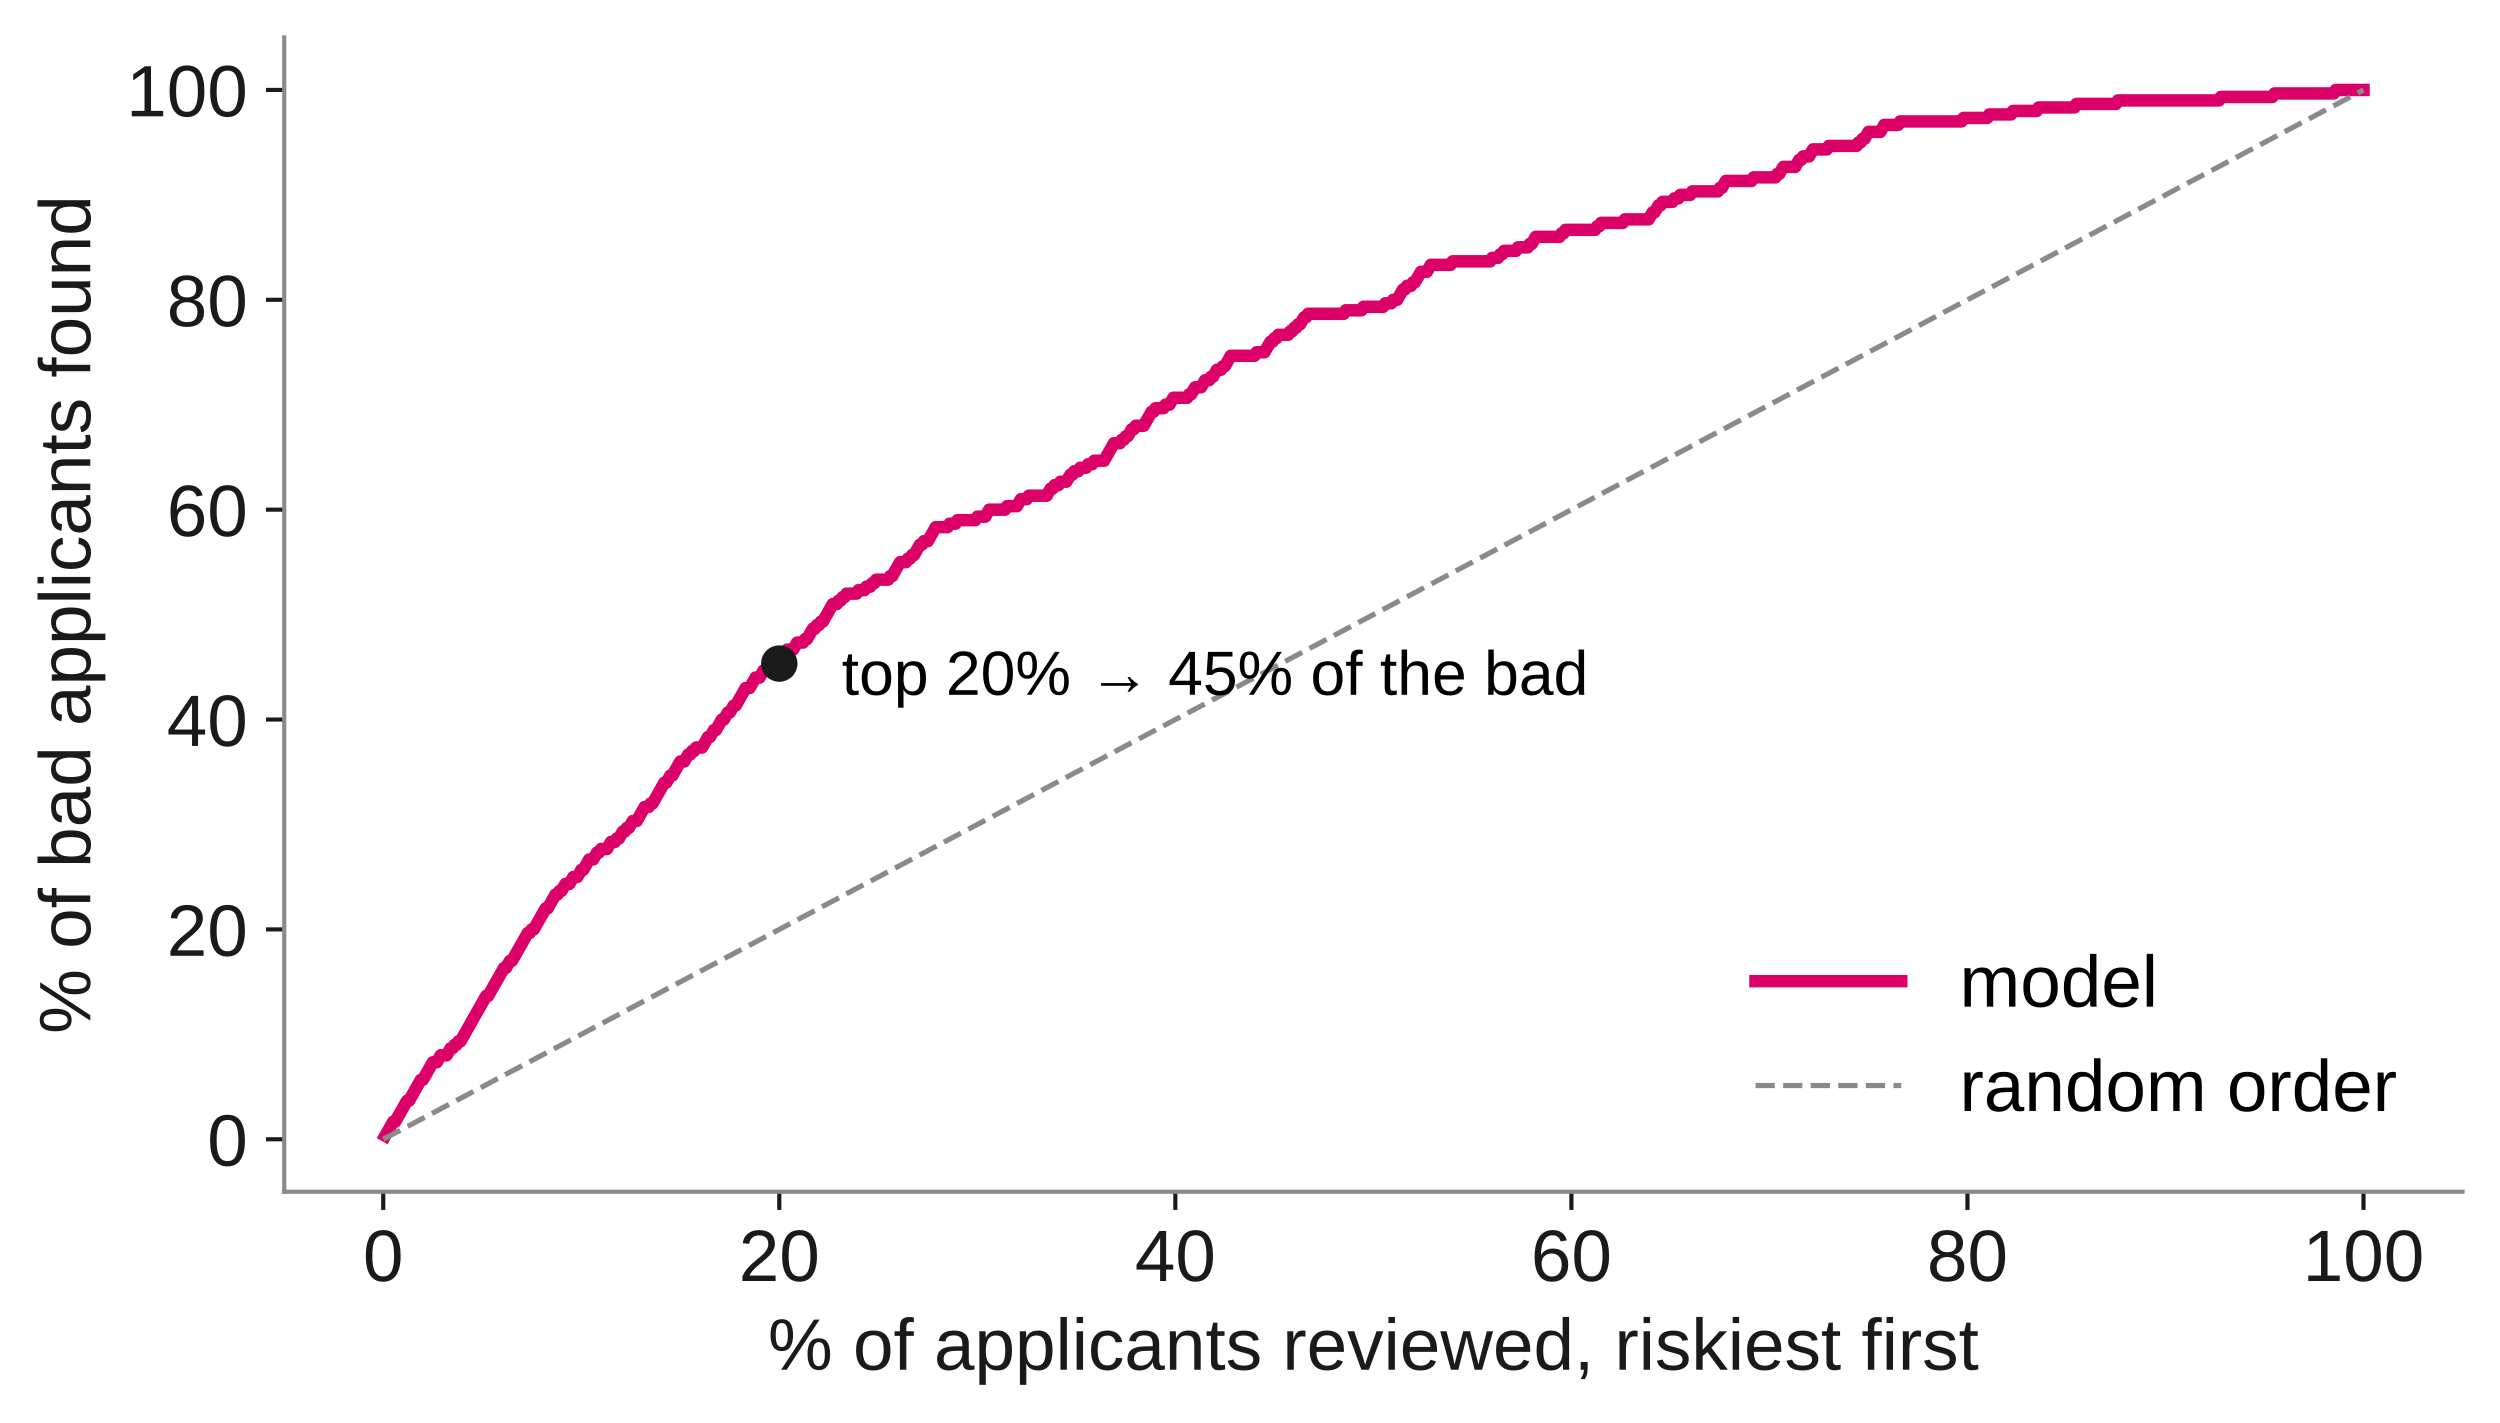
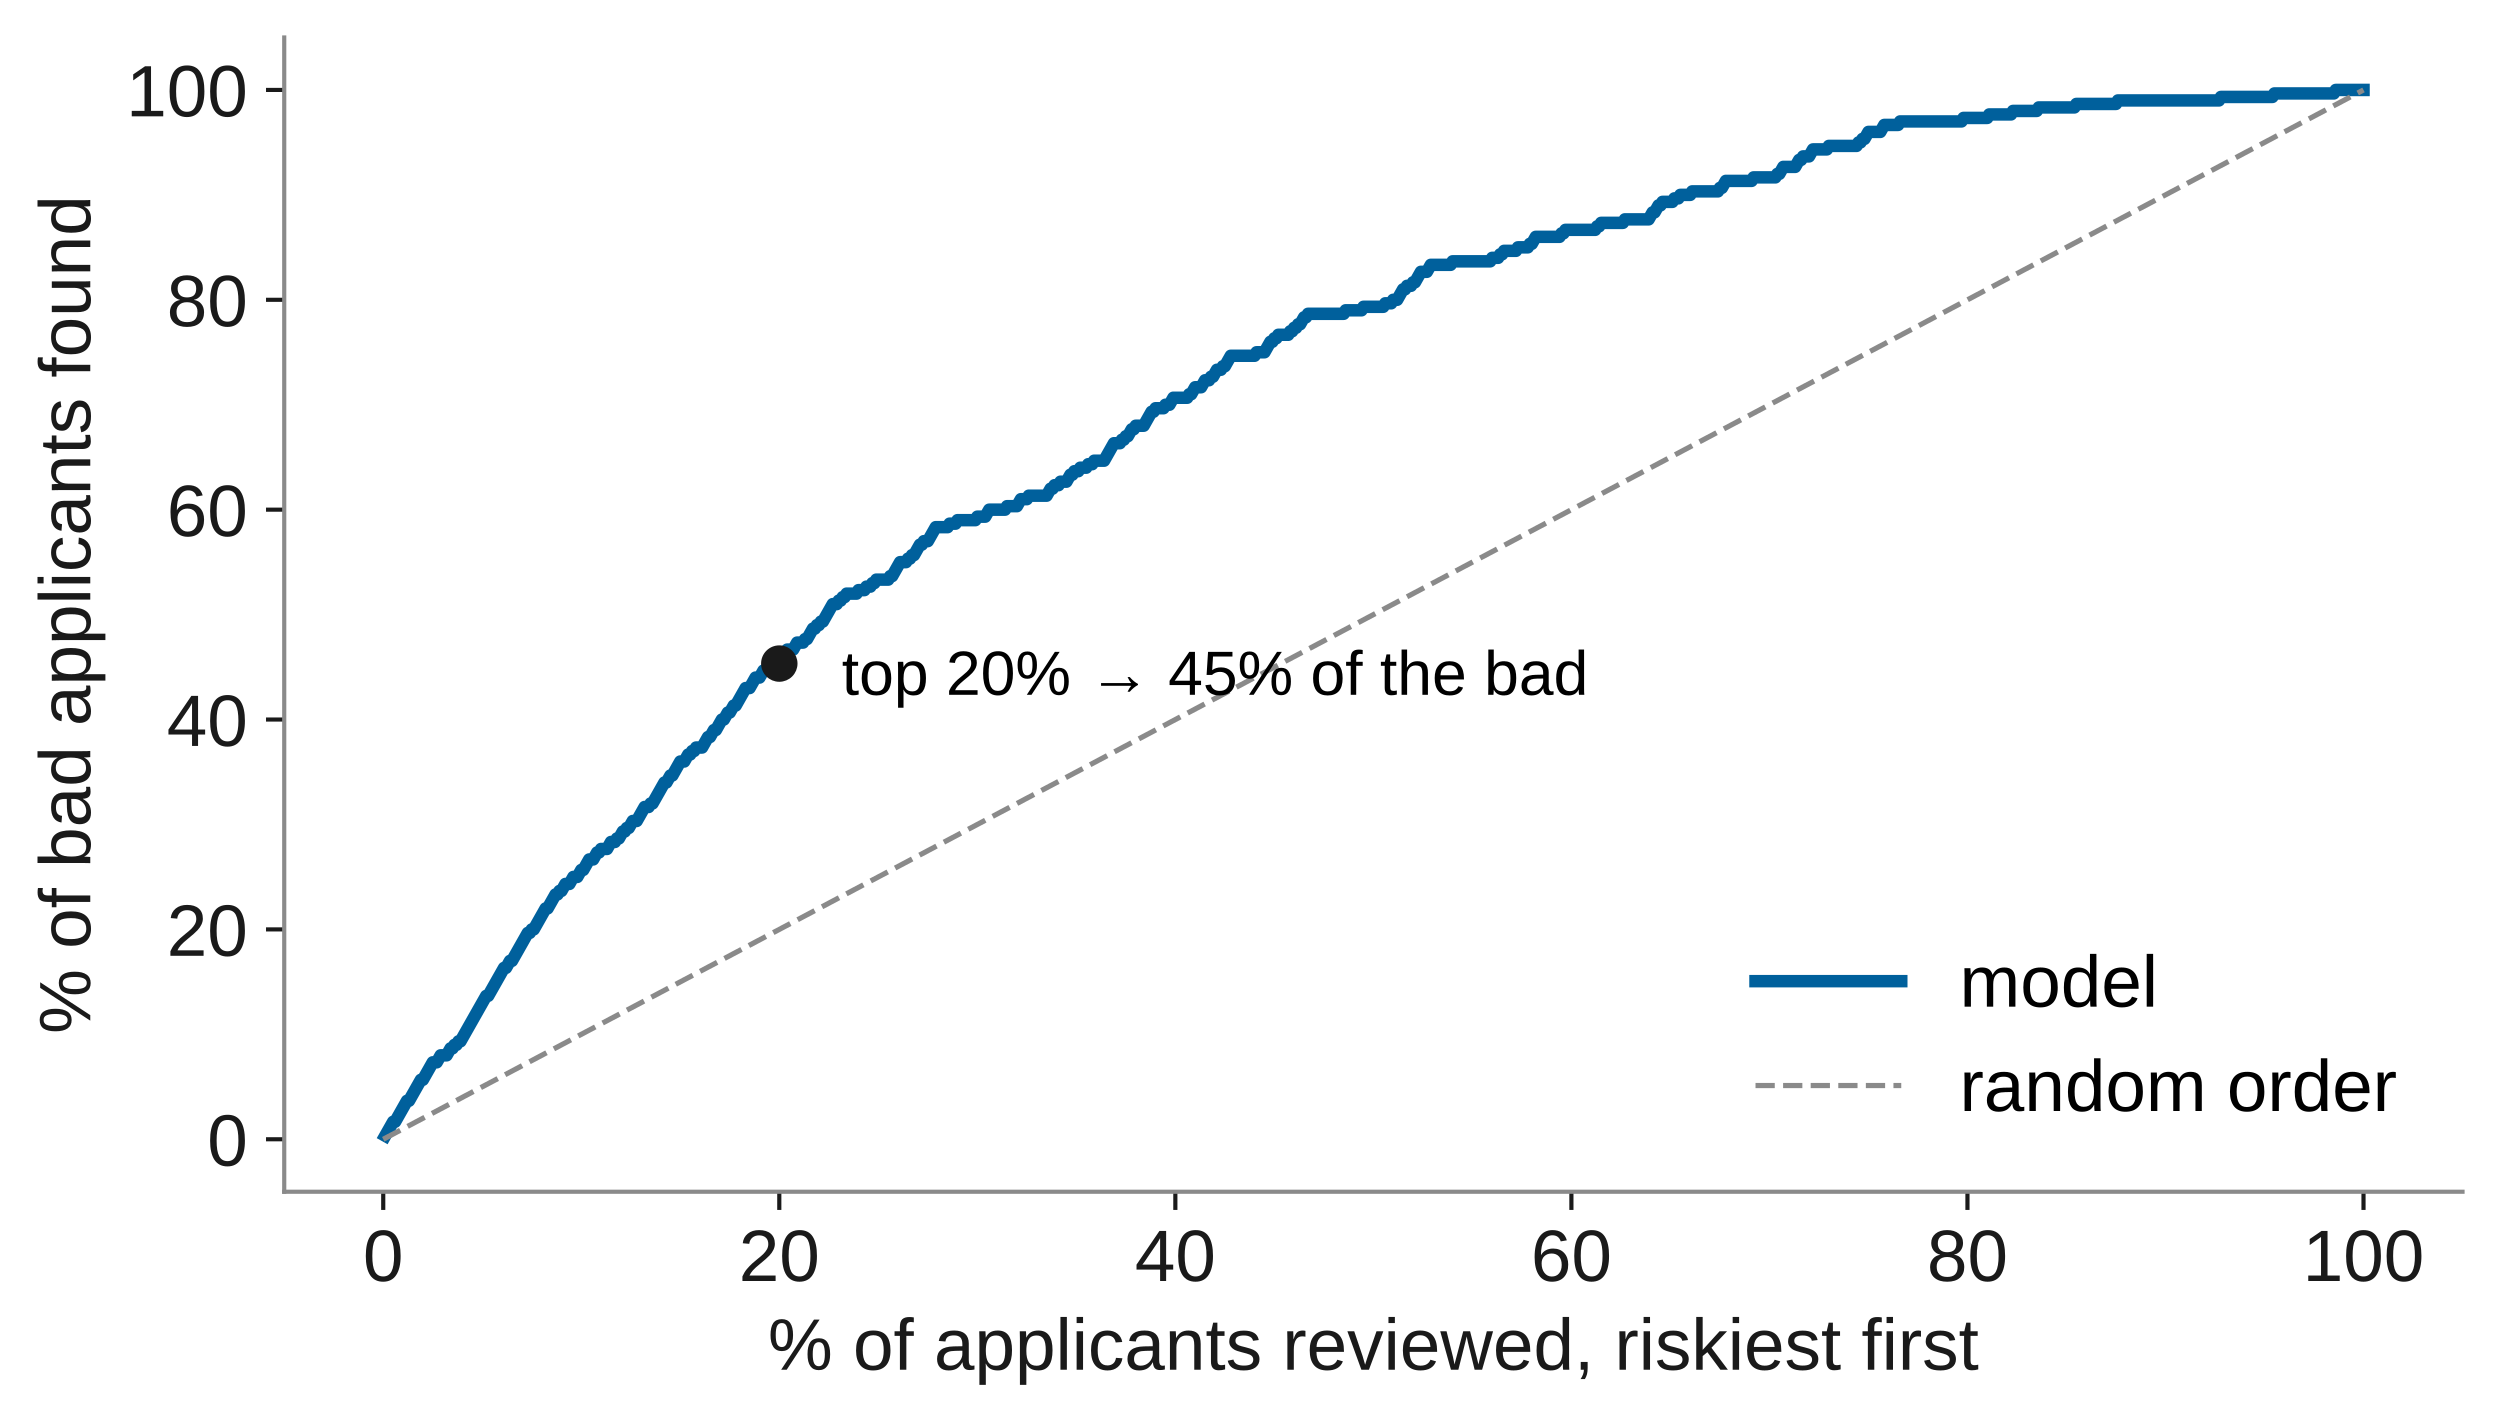
<svg xmlns="http://www.w3.org/2000/svg" xmlns:xlink="http://www.w3.org/1999/xlink" width="480.307pt" height="273.261pt" viewBox="0 0 480.307 273.261" version="1.1">
  <defs>
    <style type="text/css">*{stroke-linejoin: round; stroke-linecap: butt}</style>
  </defs>
  <g id="figure_1">
    <g id="patch_1">
      <path d="M 0 273.261  L 480.307 273.261  L 480.307 0  L 0 0  L 0 273.261  z " style="fill: none" />
    </g>
    <g id="axes_1">
      <g id="patch_2">
        <path d="M 54.607 228.96  L 473.107 228.96  L 473.107 7.2  L 54.607 7.2  L 54.607 228.96  z " style="fill: none" />
      </g>
      <g id="matplotlib.axis_1">
        <g id="xtick_1">
          <g id="line2d_1">
            <defs>
              <path id="m9b3b1b7a77" d="M 0 0  L 0 3.5  " style="stroke: #1a1a1a; stroke-width: 0.8" />
            </defs>
            <g>
              <use xlink:href="#m9b3b1b7a77" x="73.629" y="228.96" style="fill: #1a1a1a; stroke: #1a1a1a; stroke-width: 0.8" />
            </g>
          </g>
          <g id="text_1">
            <text style="fill: #1a1a1a; font: 14px 'Arimo', 'Liberation Sans', 'Arial', 'DejaVu Sans', sans-serif; text-anchor: middle" x="73.629" y="246.106" transform="rotate(-0 73.62929 246.1056)">0</text>
          </g>
        </g>
        <g id="xtick_2">
          <g id="line2d_2">
            <g>
              <use xlink:href="#m9b3b1b7a77" x="149.72" y="228.96" style="fill: #1a1a1a; stroke: #1a1a1a; stroke-width: 0.8" />
            </g>
          </g>
          <g id="text_2">
            <text style="fill: #1a1a1a; font: 14px 'Arimo', 'Liberation Sans', 'Arial', 'DejaVu Sans', sans-serif; text-anchor: middle" x="149.72" y="246.106" transform="rotate(-0 149.7202 246.1056)">20</text>
          </g>
        </g>
        <g id="xtick_3">
          <g id="line2d_3">
            <g>
              <use xlink:href="#m9b3b1b7a77" x="225.811" y="228.96" style="fill: #1a1a1a; stroke: #1a1a1a; stroke-width: 0.8" />
            </g>
          </g>
          <g id="text_3">
            <text style="fill: #1a1a1a; font: 14px 'Arimo', 'Liberation Sans', 'Arial', 'DejaVu Sans', sans-serif; text-anchor: middle" x="225.811" y="246.106" transform="rotate(-0 225.8111 246.1056)">40</text>
          </g>
        </g>
        <g id="xtick_4">
          <g id="line2d_4">
            <g>
              <use xlink:href="#m9b3b1b7a77" x="301.902" y="228.96" style="fill: #1a1a1a; stroke: #1a1a1a; stroke-width: 0.8" />
            </g>
          </g>
          <g id="text_4">
            <text style="fill: #1a1a1a; font: 14px 'Arimo', 'Liberation Sans', 'Arial', 'DejaVu Sans', sans-serif; text-anchor: middle" x="301.902" y="246.106" transform="rotate(-0 301.902 246.1056)">60</text>
          </g>
        </g>
        <g id="xtick_5">
          <g id="line2d_5">
            <g>
              <use xlink:href="#m9b3b1b7a77" x="377.993" y="228.96" style="fill: #1a1a1a; stroke: #1a1a1a; stroke-width: 0.8" />
            </g>
          </g>
          <g id="text_5">
            <text style="fill: #1a1a1a; font: 14px 'Arimo', 'Liberation Sans', 'Arial', 'DejaVu Sans', sans-serif; text-anchor: middle" x="377.993" y="246.106" transform="rotate(-0 377.9929 246.1056)">80</text>
          </g>
        </g>
        <g id="xtick_6">
          <g id="line2d_6">
            <g>
              <use xlink:href="#m9b3b1b7a77" x="454.084" y="228.96" style="fill: #1a1a1a; stroke: #1a1a1a; stroke-width: 0.8" />
            </g>
          </g>
          <g id="text_6">
            <text style="fill: #1a1a1a; font: 14px 'Arimo', 'Liberation Sans', 'Arial', 'DejaVu Sans', sans-serif; text-anchor: middle" x="454.084" y="246.106" transform="rotate(-0 454.0838 246.1056)">100</text>
          </g>
        </g>
        <g id="text_7">
          <text style="fill: #1a1a1a; font: 14px 'Arimo', 'Liberation Sans', 'Arial', 'DejaVu Sans', sans-serif; text-anchor: middle" x="263.857" y="263.156" transform="rotate(-0 263.8566 263.1562)">% of applicants reviewed, riskiest first</text>
        </g>
      </g>
      <g id="matplotlib.axis_2">
        <g id="ytick_1">
          <g id="line2d_7">
            <defs>
              <path id="mfb8b06db43" d="M 0 0  L -3.5 0  " style="stroke: #1a1a1a; stroke-width: 0.8" />
            </defs>
            <g>
              <use xlink:href="#mfb8b06db43" x="54.607" y="218.88" style="fill: #1a1a1a; stroke: #1a1a1a; stroke-width: 0.8" />
            </g>
          </g>
          <g id="text_8">
            <text style="fill: #1a1a1a; font: 14px 'Arimo', 'Liberation Sans', 'Arial', 'DejaVu Sans', sans-serif; text-anchor: end" x="47.607" y="223.953" transform="rotate(-0 47.60656 223.9528)">0</text>
          </g>
        </g>
        <g id="ytick_2">
          <g id="line2d_8">
            <g>
              <use xlink:href="#mfb8b06db43" x="54.607" y="178.56" style="fill: #1a1a1a; stroke: #1a1a1a; stroke-width: 0.8" />
            </g>
          </g>
          <g id="text_9">
            <text style="fill: #1a1a1a; font: 14px 'Arimo', 'Liberation Sans', 'Arial', 'DejaVu Sans', sans-serif; text-anchor: end" x="47.607" y="183.633" transform="rotate(-0 47.60656 183.6328)">20</text>
          </g>
        </g>
        <g id="ytick_3">
          <g id="line2d_9">
            <g>
              <use xlink:href="#mfb8b06db43" x="54.607" y="138.24" style="fill: #1a1a1a; stroke: #1a1a1a; stroke-width: 0.8" />
            </g>
          </g>
          <g id="text_10">
            <text style="fill: #1a1a1a; font: 14px 'Arimo', 'Liberation Sans', 'Arial', 'DejaVu Sans', sans-serif; text-anchor: end" x="47.607" y="143.313" transform="rotate(-0 47.60656 143.3128)">40</text>
          </g>
        </g>
        <g id="ytick_4">
          <g id="line2d_10">
            <g>
              <use xlink:href="#mfb8b06db43" x="54.607" y="97.92" style="fill: #1a1a1a; stroke: #1a1a1a; stroke-width: 0.8" />
            </g>
          </g>
          <g id="text_11">
            <text style="fill: #1a1a1a; font: 14px 'Arimo', 'Liberation Sans', 'Arial', 'DejaVu Sans', sans-serif; text-anchor: end" x="47.607" y="102.993" transform="rotate(-0 47.60656 102.9928)">60</text>
          </g>
        </g>
        <g id="ytick_5">
          <g id="line2d_11">
            <g>
              <use xlink:href="#mfb8b06db43" x="54.607" y="57.6" style="fill: #1a1a1a; stroke: #1a1a1a; stroke-width: 0.8" />
            </g>
          </g>
          <g id="text_12">
            <text style="fill: #1a1a1a; font: 14px 'Arimo', 'Liberation Sans', 'Arial', 'DejaVu Sans', sans-serif; text-anchor: end" x="47.607" y="62.673" transform="rotate(-0 47.60656 62.67281)">80</text>
          </g>
        </g>
        <g id="ytick_6">
          <g id="line2d_12">
            <g>
              <use xlink:href="#mfb8b06db43" x="54.607" y="17.28" style="fill: #1a1a1a; stroke: #1a1a1a; stroke-width: 0.8" />
            </g>
          </g>
          <g id="text_13">
            <text style="fill: #1a1a1a; font: 14px 'Arimo', 'Liberation Sans', 'Arial', 'DejaVu Sans', sans-serif; text-anchor: end" x="47.607" y="22.353" transform="rotate(-0 47.60656 22.35281)">100</text>
          </g>
        </g>
        <g id="text_14">
          <text style="fill: #1a1a1a; font: 14px 'Arimo', 'Liberation Sans', 'Arial', 'DejaVu Sans', sans-serif; text-anchor: middle" x="17.346" y="118.08" transform="rotate(-90 17.34562 118.08)">% of bad applicants found</text>
        </g>
      </g>
      <g id="line2d_13">
-         <path d="M 74.01 218.208  L 75.532 215.52  L 75.912 215.52  L 78.195 211.488  L 78.575 211.488  L 80.858 207.456  L 81.238 207.456  L 83.141 204.096  L 83.902 204.096  L 84.662 202.752  L 85.804 202.752  L 86.565 201.408  L 86.945 201.408  L 87.326 200.736  L 87.706 200.736  L 88.087 200.064  L 88.467 200.064  L 93.413 191.328  L 93.793 191.328  L 96.837 185.952  L 97.217 185.952  L 97.978 184.608  L 98.359 184.608  L 101.402 179.232  L 101.783 179.232  L 102.163 178.56  L 102.544 178.56  L 104.827 174.528  L 105.207 174.528  L 106.729 171.84  L 107.109 171.84  L 107.49 171.168  L 107.87 171.168  L 108.631 169.824  L 109.392 169.824  L 110.153 168.48  L 110.914 168.48  L 111.675 167.136  L 112.055 167.136  L 113.197 165.12  L 113.957 165.12  L 114.718 163.776  L 115.099 163.776  L 115.479 163.104  L 116.621 163.104  L 117.382 161.76  L 118.142 161.76  L 118.523 161.088  L 118.903 161.088  L 119.664 159.744  L 120.045 159.744  L 120.425 159.072  L 120.806 159.072  L 121.567 157.728  L 122.327 157.728  L 123.849 155.04  L 124.61 155.04  L 124.991 154.368  L 125.371 154.368  L 127.654 150.336  L 128.034 150.336  L 128.795 148.992  L 129.176 148.992  L 130.697 146.304  L 131.458 146.304  L 132.219 144.96  L 132.6 144.96  L 132.98 144.288  L 133.361 144.288  L 133.741 143.616  L 134.882 143.616  L 136.024 141.6  L 136.404 141.6  L 137.165 140.256  L 137.546 140.256  L 138.687 138.24  L 139.067 138.24  L 139.828 136.896  L 140.209 136.896  L 140.97 135.552  L 141.35 135.552  L 143.252 132.192  L 144.013 132.192  L 145.155 130.176  L 145.916 130.176  L 146.677 128.832  L 147.057 128.832  L 147.818 127.488  L 149.72 127.488  L 151.242 124.8  L 152.383 124.8  L 153.144 123.456  L 154.286 123.456  L 154.666 122.784  L 155.047 122.784  L 156.188 120.768  L 156.568 120.768  L 156.949 120.096  L 157.329 120.096  L 157.71 119.424  L 158.09 119.424  L 159.992 116.064  L 160.753 116.064  L 161.134 115.392  L 161.514 115.392  L 161.895 114.72  L 162.275 114.72  L 162.656 114.048  L 164.558 114.048  L 164.938 113.376  L 166.08 113.376  L 166.46 112.704  L 167.221 112.704  L 167.602 112.032  L 167.982 112.032  L 168.362 111.36  L 170.645 111.36  L 171.026 110.688  L 171.406 110.688  L 172.928 108  L 174.069 108  L 174.45 107.328  L 174.83 107.328  L 175.211 106.656  L 175.591 106.656  L 176.732 104.64  L 177.113 104.64  L 177.493 103.968  L 178.254 103.968  L 179.776 101.28  L 182.059 101.28  L 182.439 100.608  L 183.581 100.608  L 183.961 99.936  L 187.385 99.936  L 187.766 99.264  L 189.287 99.264  L 190.048 97.92  L 193.092 97.92  L 193.472 97.248  L 195.375 97.248  L 196.136 95.904  L 197.277 95.904  L 197.657 95.232  L 201.082 95.232  L 201.842 93.888  L 202.223 93.888  L 202.603 93.216  L 203.364 93.216  L 203.745 92.544  L 204.886 92.544  L 205.647 91.2  L 206.027 91.2  L 206.408 90.528  L 207.169 90.528  L 207.549 89.856  L 208.691 89.856  L 209.071 89.184  L 209.832 89.184  L 210.212 88.512  L 212.115 88.512  L 214.017 85.152  L 215.158 85.152  L 215.539 84.48  L 215.919 84.48  L 216.3 83.808  L 216.68 83.808  L 217.441 82.464  L 217.822 82.464  L 218.202 81.792  L 219.724 81.792  L 221.246 79.104  L 221.626 79.104  L 222.007 78.432  L 223.528 78.432  L 223.909 77.76  L 224.67 77.76  L 225.431 76.416  L 228.094 76.416  L 228.474 75.744  L 228.855 75.744  L 229.616 74.4  L 230.757 74.4  L 231.518 73.056  L 232.279 73.056  L 232.659 72.384  L 233.04 72.384  L 233.801 71.04  L 234.562 71.04  L 234.942 70.368  L 235.322 70.368  L 236.464 68.352  L 241.029 68.352  L 241.41 67.68  L 242.932 67.68  L 244.073 65.664  L 244.453 65.664  L 244.834 64.992  L 245.214 64.992  L 245.595 64.32  L 247.497 64.32  L 247.877 63.648  L 248.258 63.648  L 248.638 62.976  L 249.019 62.976  L 249.399 62.304  L 249.78 62.304  L 250.541 60.96  L 250.921 60.96  L 251.302 60.288  L 258.15 60.288  L 258.53 59.616  L 261.574 59.616  L 261.954 58.944  L 265.759 58.944  L 266.139 58.272  L 267.281 58.272  L 267.661 57.6  L 268.422 57.6  L 269.563 55.584  L 269.944 55.584  L 270.324 54.912  L 271.085 54.912  L 271.466 54.24  L 271.846 54.24  L 272.987 52.224  L 274.129 52.224  L 274.89 50.88  L 278.694 50.88  L 279.075 50.208  L 286.303 50.208  L 286.684 49.536  L 287.825 49.536  L 288.206 48.864  L 288.586 48.864  L 288.967 48.192  L 291.249 48.192  L 291.63 47.52  L 293.532 47.52  L 293.912 46.848  L 294.293 46.848  L 295.054 45.504  L 299.619 45.504  L 300 44.832  L 300.38 44.832  L 300.761 44.16  L 306.467 44.16  L 306.848 43.488  L 307.228 43.488  L 307.609 42.816  L 311.794 42.816  L 312.174 42.144  L 316.74 42.144  L 317.501 40.8  L 317.881 40.8  L 318.642 39.456  L 319.022 39.456  L 319.403 38.784  L 321.305 38.784  L 321.686 38.112  L 322.447 38.112  L 322.827 37.44  L 324.729 37.44  L 325.11 36.768  L 330.056 36.768  L 330.436 36.096  L 330.817 36.096  L 331.577 34.752  L 336.523 34.752  L 336.904 34.08  L 341.089 34.08  L 341.469 33.408  L 341.85 33.408  L 342.611 32.064  L 344.893 32.064  L 345.654 30.72  L 346.035 30.72  L 346.415 30.048  L 347.557 30.048  L 348.317 28.704  L 350.981 28.704  L 351.361 28.032  L 356.687 28.032  L 357.068 27.36  L 357.448 27.36  L 357.829 26.688  L 358.209 26.688  L 358.97 25.344  L 361.253 25.344  L 362.014 24  L 364.677 24  L 365.057 23.328  L 376.852 23.328  L 377.232 22.656  L 381.797 22.656  L 382.178 21.984  L 386.363 21.984  L 386.743 21.312  L 391.309 21.312  L 391.689 20.64  L 398.537 20.64  L 398.918 19.968  L 406.527 19.968  L 406.907 19.296  L 426.311 19.296  L 426.691 18.624  L 436.583 18.624  L 436.963 17.952  L 448.377 17.952  L 448.757 17.28  L 454.084 17.28  L 454.084 17.28  " clip-path="url(#p5917a00ca3)" style="fill: none; stroke: #dc0069; stroke-width: 2.4; stroke-linecap: square" />
+         <path d="M 74.01 218.208  L 75.532 215.52  L 75.912 215.52  L 78.195 211.488  L 78.575 211.488  L 80.858 207.456  L 81.238 207.456  L 83.141 204.096  L 83.902 204.096  L 84.662 202.752  L 85.804 202.752  L 86.565 201.408  L 86.945 201.408  L 87.326 200.736  L 87.706 200.736  L 88.087 200.064  L 88.467 200.064  L 93.413 191.328  L 93.793 191.328  L 96.837 185.952  L 97.217 185.952  L 97.978 184.608  L 98.359 184.608  L 101.402 179.232  L 101.783 179.232  L 102.163 178.56  L 102.544 178.56  L 104.827 174.528  L 105.207 174.528  L 106.729 171.84  L 107.109 171.84  L 107.49 171.168  L 107.87 171.168  L 108.631 169.824  L 109.392 169.824  L 110.153 168.48  L 110.914 168.48  L 111.675 167.136  L 112.055 167.136  L 113.197 165.12  L 113.957 165.12  L 114.718 163.776  L 115.099 163.776  L 115.479 163.104  L 116.621 163.104  L 117.382 161.76  L 118.142 161.76  L 118.523 161.088  L 118.903 161.088  L 119.664 159.744  L 120.045 159.744  L 120.425 159.072  L 120.806 159.072  L 121.567 157.728  L 122.327 157.728  L 123.849 155.04  L 124.61 155.04  L 124.991 154.368  L 125.371 154.368  L 127.654 150.336  L 128.034 150.336  L 128.795 148.992  L 129.176 148.992  L 130.697 146.304  L 131.458 146.304  L 132.219 144.96  L 132.6 144.96  L 132.98 144.288  L 133.361 144.288  L 133.741 143.616  L 134.882 143.616  L 136.024 141.6  L 136.404 141.6  L 137.165 140.256  L 137.546 140.256  L 138.687 138.24  L 139.067 138.24  L 139.828 136.896  L 140.209 136.896  L 140.97 135.552  L 141.35 135.552  L 143.252 132.192  L 144.013 132.192  L 145.155 130.176  L 145.916 130.176  L 146.677 128.832  L 147.057 128.832  L 147.818 127.488  L 149.72 127.488  L 151.242 124.8  L 152.383 124.8  L 153.144 123.456  L 154.286 123.456  L 154.666 122.784  L 155.047 122.784  L 156.188 120.768  L 156.568 120.768  L 156.949 120.096  L 157.329 120.096  L 157.71 119.424  L 158.09 119.424  L 159.992 116.064  L 160.753 116.064  L 161.134 115.392  L 161.514 115.392  L 161.895 114.72  L 162.275 114.72  L 162.656 114.048  L 164.558 114.048  L 164.938 113.376  L 166.08 113.376  L 166.46 112.704  L 167.221 112.704  L 167.602 112.032  L 167.982 112.032  L 168.362 111.36  L 170.645 111.36  L 171.026 110.688  L 171.406 110.688  L 172.928 108  L 174.069 108  L 174.45 107.328  L 174.83 107.328  L 175.211 106.656  L 175.591 106.656  L 176.732 104.64  L 177.113 104.64  L 177.493 103.968  L 178.254 103.968  L 179.776 101.28  L 182.059 101.28  L 182.439 100.608  L 183.581 100.608  L 183.961 99.936  L 187.385 99.936  L 187.766 99.264  L 189.287 99.264  L 190.048 97.92  L 193.092 97.92  L 193.472 97.248  L 195.375 97.248  L 196.136 95.904  L 197.277 95.904  L 197.657 95.232  L 201.082 95.232  L 201.842 93.888  L 202.223 93.888  L 202.603 93.216  L 203.364 93.216  L 203.745 92.544  L 204.886 92.544  L 205.647 91.2  L 206.027 91.2  L 206.408 90.528  L 207.169 90.528  L 207.549 89.856  L 208.691 89.856  L 209.071 89.184  L 209.832 89.184  L 210.212 88.512  L 212.115 88.512  L 214.017 85.152  L 215.158 85.152  L 215.539 84.48  L 215.919 84.48  L 216.3 83.808  L 216.68 83.808  L 217.441 82.464  L 217.822 82.464  L 218.202 81.792  L 219.724 81.792  L 221.246 79.104  L 221.626 79.104  L 222.007 78.432  L 223.528 78.432  L 223.909 77.76  L 224.67 77.76  L 225.431 76.416  L 228.094 76.416  L 228.474 75.744  L 228.855 75.744  L 229.616 74.4  L 230.757 74.4  L 231.518 73.056  L 232.279 73.056  L 232.659 72.384  L 233.04 72.384  L 233.801 71.04  L 234.562 71.04  L 234.942 70.368  L 235.322 70.368  L 236.464 68.352  L 241.029 68.352  L 241.41 67.68  L 242.932 67.68  L 244.073 65.664  L 244.453 65.664  L 244.834 64.992  L 245.214 64.992  L 245.595 64.32  L 247.497 64.32  L 247.877 63.648  L 248.258 63.648  L 248.638 62.976  L 249.019 62.976  L 249.399 62.304  L 249.78 62.304  L 250.541 60.96  L 250.921 60.96  L 251.302 60.288  L 258.15 60.288  L 258.53 59.616  L 261.574 59.616  L 261.954 58.944  L 265.759 58.944  L 266.139 58.272  L 267.281 58.272  L 267.661 57.6  L 268.422 57.6  L 269.563 55.584  L 269.944 55.584  L 270.324 54.912  L 271.085 54.912  L 271.466 54.24  L 271.846 54.24  L 272.987 52.224  L 274.129 52.224  L 274.89 50.88  L 278.694 50.88  L 279.075 50.208  L 286.303 50.208  L 286.684 49.536  L 287.825 49.536  L 288.206 48.864  L 288.586 48.864  L 288.967 48.192  L 291.249 48.192  L 291.63 47.52  L 293.532 47.52  L 293.912 46.848  L 294.293 46.848  L 295.054 45.504  L 299.619 45.504  L 300 44.832  L 300.38 44.832  L 300.761 44.16  L 306.467 44.16  L 306.848 43.488  L 307.228 43.488  L 307.609 42.816  L 311.794 42.816  L 312.174 42.144  L 316.74 42.144  L 317.501 40.8  L 317.881 40.8  L 318.642 39.456  L 319.022 39.456  L 319.403 38.784  L 321.305 38.784  L 321.686 38.112  L 322.447 38.112  L 322.827 37.44  L 324.729 37.44  L 325.11 36.768  L 330.056 36.768  L 330.436 36.096  L 330.817 36.096  L 331.577 34.752  L 336.523 34.752  L 336.904 34.08  L 341.089 34.08  L 341.469 33.408  L 341.85 33.408  L 342.611 32.064  L 344.893 32.064  L 345.654 30.72  L 346.035 30.72  L 346.415 30.048  L 347.557 30.048  L 348.317 28.704  L 350.981 28.704  L 351.361 28.032  L 356.687 28.032  L 357.068 27.36  L 357.448 27.36  L 357.829 26.688  L 358.209 26.688  L 358.97 25.344  L 361.253 25.344  L 362.014 24  L 364.677 24  L 365.057 23.328  L 376.852 23.328  L 377.232 22.656  L 381.797 22.656  L 382.178 21.984  L 386.363 21.984  L 386.743 21.312  L 391.309 21.312  L 391.689 20.64  L 398.537 20.64  L 398.918 19.968  L 406.527 19.968  L 406.907 19.296  L 426.311 19.296  L 426.691 18.624  L 436.583 18.624  L 436.963 17.952  L 448.377 17.952  L 448.757 17.28  L 454.084 17.28  L 454.084 17.28  " clip-path="url(#p5917a00ca3)" style="fill: none; stroke: #00609c; stroke-width: 2.4; stroke-linecap: square" />
      </g>
      <g id="line2d_14">
        <path d="M 73.629 218.88  L 454.084 17.28  " clip-path="url(#p5917a00ca3)" style="fill: none; stroke-dasharray: 3.7,1.6; stroke-dashoffset: 0; stroke: #8a8a8a" />
      </g>
      <g id="line2d_15">
        <defs>
          <path id="m4961724e7f" d="M 0 3  C 0.796 3 1.559 2.684 2.121 2.121  C 2.684 1.559 3 0.796 3 0  C 3 -0.796 2.684 -1.559 2.121 -2.121  C 1.559 -2.684 0.796 -3 0 -3  C -0.796 -3 -1.559 -2.684 -2.121 -2.121  C -2.684 -1.559 -3 -0.796 -3 0  C -3 0.796 -2.684 1.559 -2.121 2.121  C -1.559 2.684 -0.796 3 0 3  z " style="stroke: #1a1a1a" />
        </defs>
        <g clip-path="url(#p5917a00ca3)">
          <use xlink:href="#m4961724e7f" x="149.72" y="127.488" style="fill: #1a1a1a; stroke: #1a1a1a" />
        </g>
      </g>
      <g id="patch_3">
        <path d="M 54.607 228.96  L 54.607 7.2  " style="fill: none; stroke: #8a8a8a; stroke-width: 0.8; stroke-linejoin: miter; stroke-linecap: square" />
      </g>
      <g id="patch_4">
        <path d="M 54.607 228.96  L 473.107 228.96  " style="fill: none; stroke: #8a8a8a; stroke-width: 0.8; stroke-linejoin: miter; stroke-linecap: square" />
      </g>
      <g id="text_15">
        <text style="font: 12px 'Arimo', 'Liberation Sans', 'Arial', 'DejaVu Sans', sans-serif; text-anchor: start" x="161.72" y="133.488" transform="rotate(-0 161.7202 133.488)">top 20% → 45% of the bad</text>
      </g>
      <g id="legend_1">
        <g id="line2d_16">
-           <path d="M 337.274 188.504  L 351.274 188.504  L 365.274 188.504  " style="fill: none; stroke: #dc0069; stroke-width: 2.4; stroke-linecap: square" />
+           <path d="M 337.274 188.504  L 351.274 188.504  L 365.274 188.504  " style="fill: none; stroke: #00609c; stroke-width: 2.4; stroke-linecap: square" />
        </g>
        <g id="text_16">
          <text style="font: 14px 'Arimo', 'Liberation Sans', 'Arial', 'DejaVu Sans', sans-serif; text-anchor: start" x="376.474" y="193.404" transform="rotate(-0 376.4737 193.4044)">model</text>
        </g>
        <g id="line2d_17">
          <path d="M 337.274 208.555  L 351.274 208.555  L 365.274 208.555  " style="fill: none; stroke-dasharray: 3.7,1.6; stroke-dashoffset: 0; stroke: #8a8a8a" />
        </g>
        <g id="text_17">
          <text style="font: 14px 'Arimo', 'Liberation Sans', 'Arial', 'DejaVu Sans', sans-serif; text-anchor: start" x="376.474" y="213.455" transform="rotate(-0 376.4737 213.455)">random order</text>
        </g>
      </g>
    </g>
  </g>
  <defs>
    <clipPath id="p5917a00ca3">
      <rect x="54.607" y="7.2" width="418.5" height="221.76" />
    </clipPath>
  </defs>
</svg>
